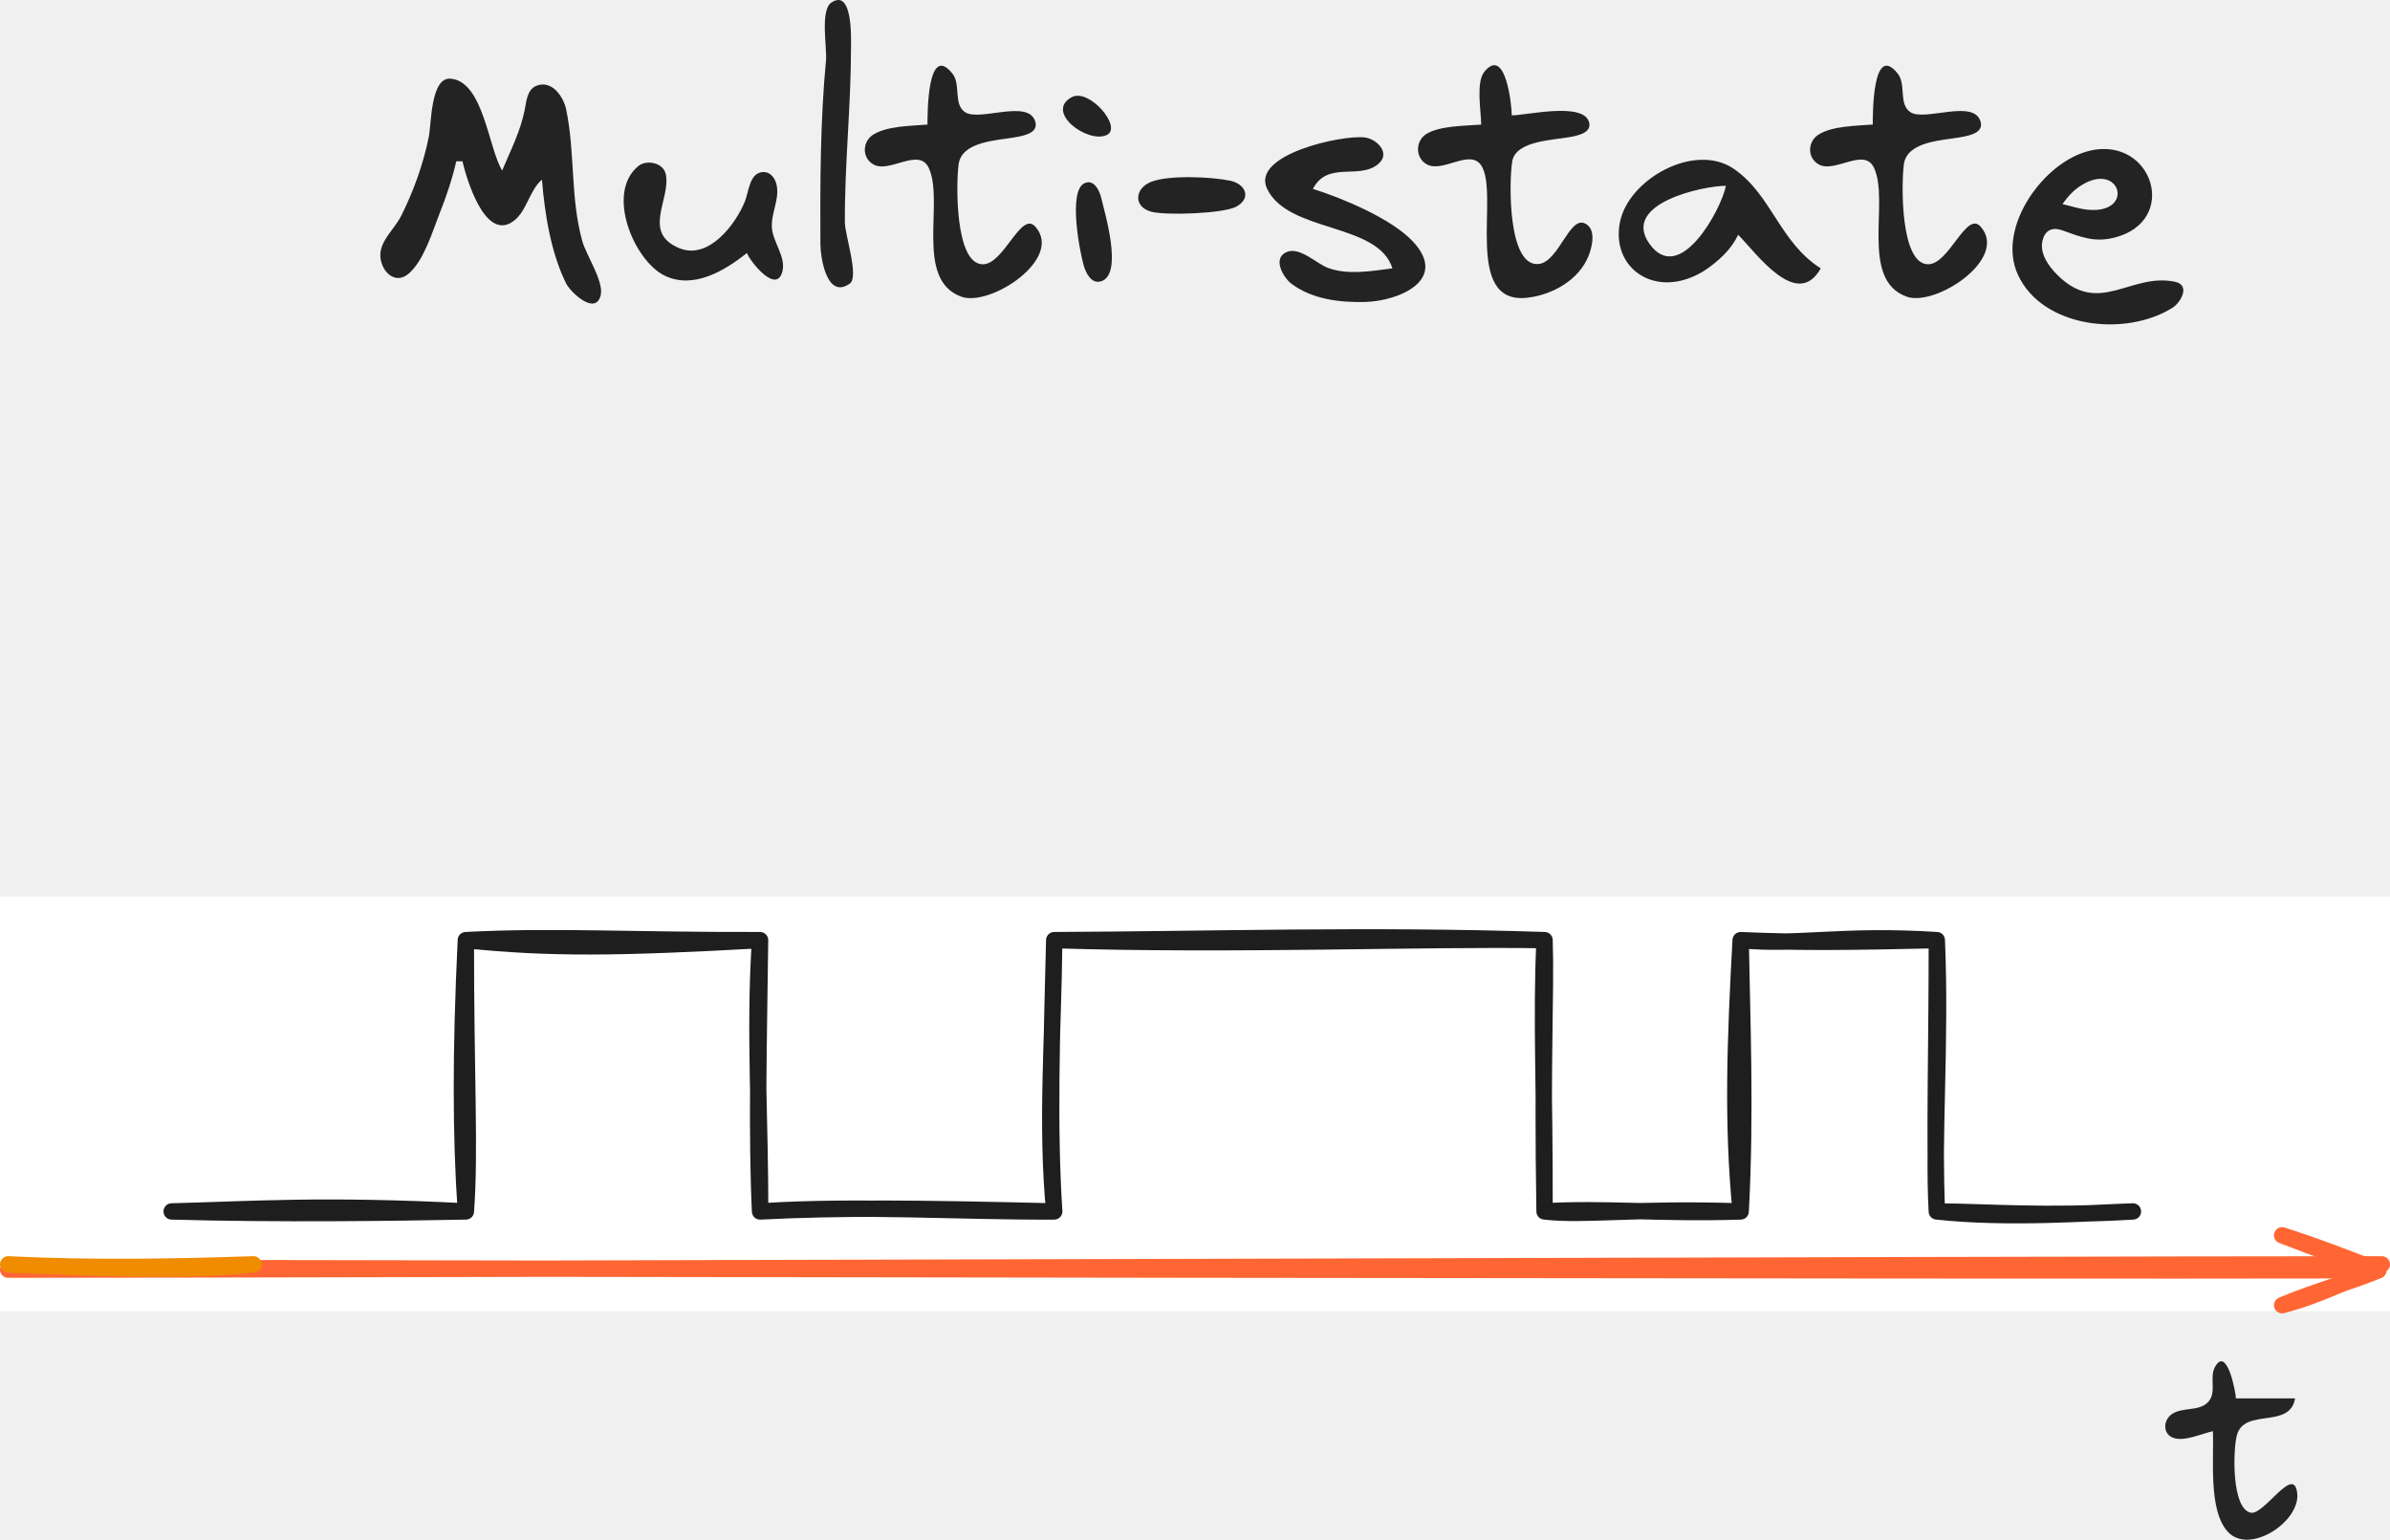
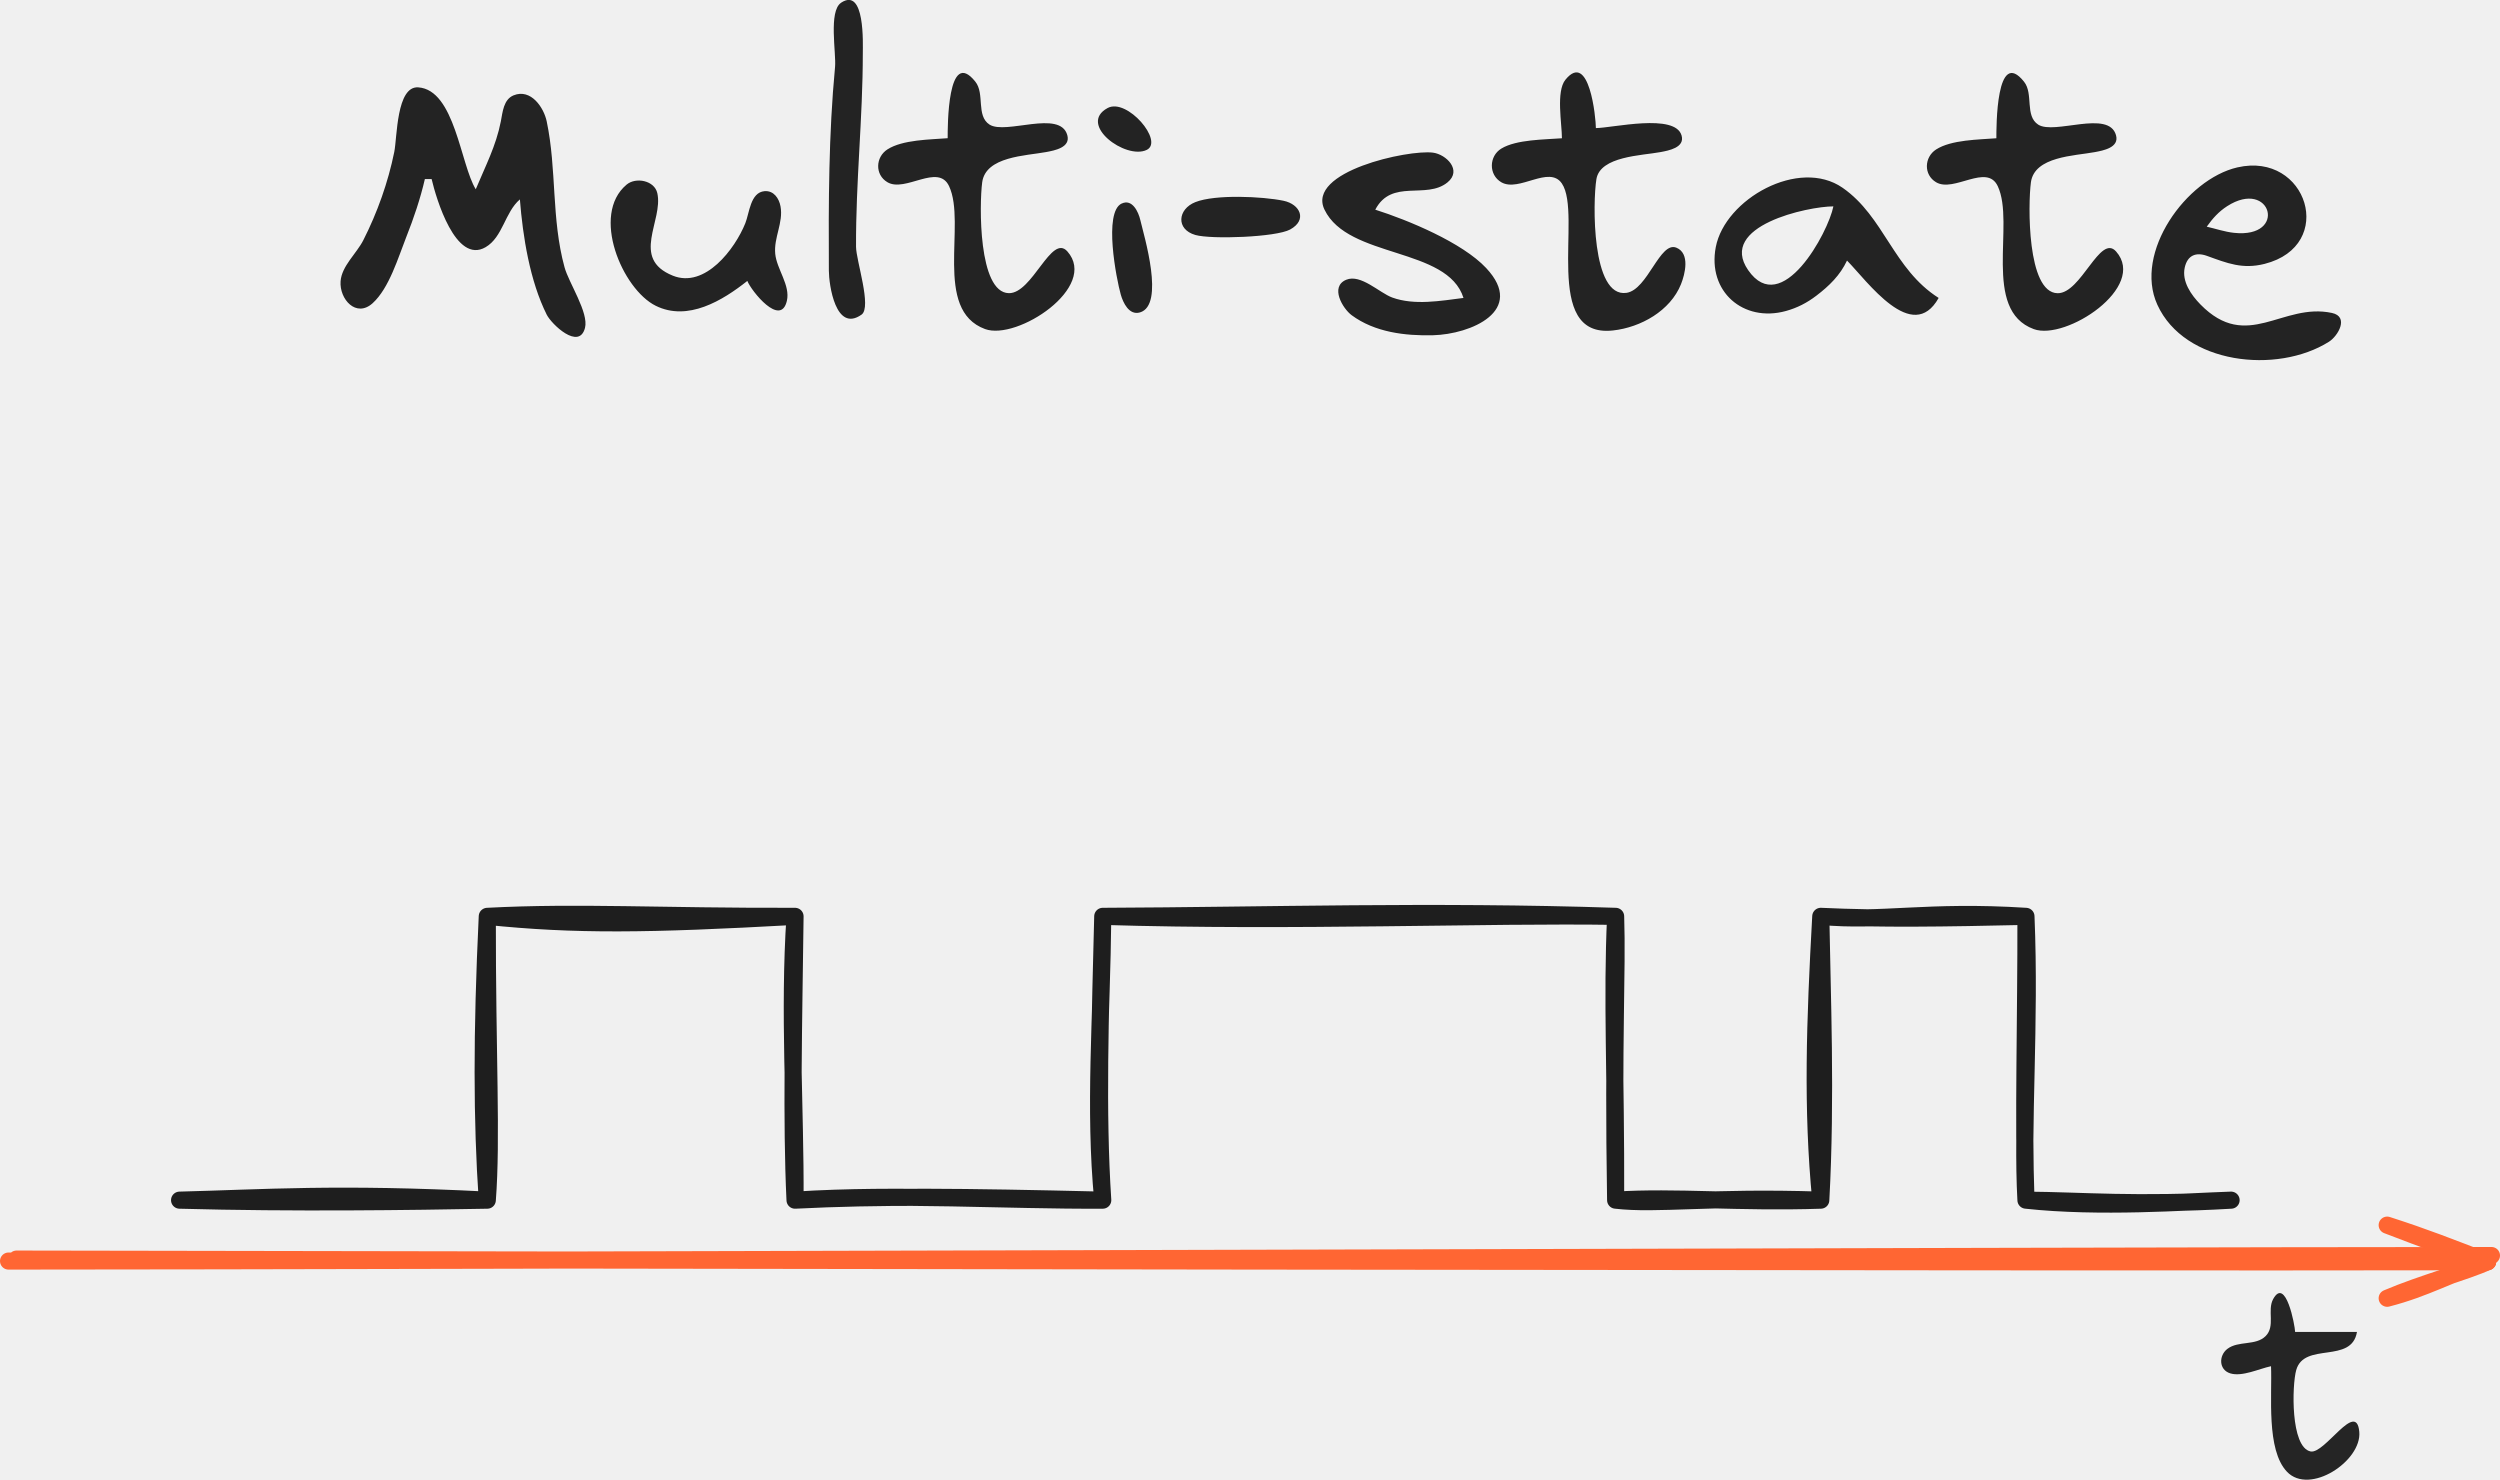
- <svg xmlns="http://www.w3.org/2000/svg" width="47.642mm" height="30.695mm" viewBox="0 0 47.642 30.695" version="1.1" id="svg1" xml:space="preserve">
+ <svg xmlns="http://www.w3.org/2000/svg" width="47.642mm" height="28.198mm" viewBox="0 0 47.642 28.198" version="1.1" id="svg1" xml:space="preserve">
  <defs id="defs1">
    <style class="style-fonts" id="style1">
      @font-face {
        font-family: "Virgil";
        src: url("https://excalidraw.com/Virgil.woff2");
      }
      @font-face {
        font-family: "Cascadia";
        src: url("https://excalidraw.com/Cascadia.woff2");
      }
      @font-face {
        font-family: "Assistant";
        src: url("https://excalidraw.com/Assistant-Regular.woff2");
      }
    </style>
    <style class="style-fonts" id="style1-3">
      @font-face {
        font-family: "Virgil";
        src: url("https://excalidraw.com/Virgil.woff2");
      }
      @font-face {
        font-family: "Cascadia";
        src: url("https://excalidraw.com/Cascadia.woff2");
      }
      @font-face {
        font-family: "Assistant";
        src: url("https://excalidraw.com/Assistant-Regular.woff2");
      }
    </style>
    <style class="style-fonts" id="style1-6">
      @font-face {
        font-family: "Virgil";
        src: url("https://excalidraw.com/Virgil.woff2");
      }
      @font-face {
        font-family: "Cascadia";
        src: url("https://excalidraw.com/Cascadia.woff2");
      }
      @font-face {
        font-family: "Assistant";
        src: url("https://excalidraw.com/Assistant-Regular.woff2");
      }
    </style>
    <style class="style-fonts" id="style1-9">
      @font-face {
        font-family: "Virgil";
        src: url("https://excalidraw.com/Virgil.woff2");
      }
      @font-face {
        font-family: "Cascadia";
        src: url("https://excalidraw.com/Cascadia.woff2");
      }
      @font-face {
        font-family: "Assistant";
        src: url("https://excalidraw.com/Assistant-Regular.woff2");
      }
    </style>
    <style class="style-fonts" id="style1-2">
      @font-face {
        font-family: "Virgil";
        src: url("https://excalidraw.com/Virgil.woff2");
      }
      @font-face {
        font-family: "Cascadia";
        src: url("https://excalidraw.com/Cascadia.woff2");
      }
      @font-face {
        font-family: "Assistant";
        src: url("https://excalidraw.com/Assistant-Regular.woff2");
      }
    </style>
    <style class="style-fonts" id="style1-26">
      @font-face {
        font-family: "Virgil";
        src: url("https://excalidraw.com/Virgil.woff2");
      }
      @font-face {
        font-family: "Cascadia";
        src: url("https://excalidraw.com/Cascadia.woff2");
      }
      @font-face {
        font-family: "Assistant";
        src: url("https://excalidraw.com/Assistant-Regular.woff2");
      }
    </style>
    <style class="style-fonts" id="style1-7">
      @font-face {
        font-family: "Virgil";
        src: url("https://excalidraw.com/Virgil.woff2");
      }
      @font-face {
        font-family: "Cascadia";
        src: url("https://excalidraw.com/Cascadia.woff2");
      }
      @font-face {
        font-family: "Assistant";
        src: url("https://excalidraw.com/Assistant-Regular.woff2");
      }
    </style>
    <style class="style-fonts" id="style1-90">
      @font-face {
        font-family: "Virgil";
        src: url("https://excalidraw.com/Virgil.woff2");
      }
      @font-face {
        font-family: "Cascadia";
        src: url("https://excalidraw.com/Cascadia.woff2");
      }
      @font-face {
        font-family: "Assistant";
        src: url("https://excalidraw.com/Assistant-Regular.woff2");
      }
    </style>
    <style class="style-fonts" id="style1-0">
      @font-face {
        font-family: "Virgil";
        src: url("https://excalidraw.com/Virgil.woff2");
      }
      @font-face {
        font-family: "Cascadia";
        src: url("https://excalidraw.com/Cascadia.woff2");
      }
      @font-face {
        font-family: "Assistant";
        src: url("https://excalidraw.com/Assistant-Regular.woff2");
      }
    </style>
    <style class="style-fonts" id="style1-1">
      @font-face {
        font-family: "Virgil";
        src: url("https://excalidraw.com/Virgil.woff2");
      }
      @font-face {
        font-family: "Cascadia";
        src: url("https://excalidraw.com/Cascadia.woff2");
      }
      @font-face {
        font-family: "Assistant";
        src: url("https://excalidraw.com/Assistant-Regular.woff2");
      }
    </style>
    <style class="style-fonts" id="style1-21">
      @font-face {
        font-family: "Virgil";
        src: url("https://excalidraw.com/Virgil.woff2");
      }
      @font-face {
        font-family: "Cascadia";
        src: url("https://excalidraw.com/Cascadia.woff2");
      }
      @font-face {
        font-family: "Assistant";
        src: url("https://excalidraw.com/Assistant-Regular.woff2");
      }
    </style>
    <style class="style-fonts" id="style1-13">
      @font-face {
        font-family: "Virgil";
        src: url("https://excalidraw.com/Virgil.woff2");
      }
      @font-face {
        font-family: "Cascadia";
        src: url("https://excalidraw.com/Cascadia.woff2");
      }
      @font-face {
        font-family: "Assistant";
        src: url("https://excalidraw.com/Assistant-Regular.woff2");
      }
    </style>
    <style class="style-fonts" id="style1-07">
      @font-face {
        font-family: "Virgil";
        src: url("https://excalidraw.com/Virgil.woff2");
      }
      @font-face {
        font-family: "Cascadia";
        src: url("https://excalidraw.com/Cascadia.woff2");
      }
      @font-face {
        font-family: "Assistant";
        src: url("https://excalidraw.com/Assistant-Regular.woff2");
      }
    </style>
    <style class="style-fonts" id="style1-8">
      @font-face {
        font-family: "Virgil";
        src: url("https://excalidraw.com/Virgil.woff2");
      }
      @font-face {
        font-family: "Cascadia";
        src: url("https://excalidraw.com/Cascadia.woff2");
      }
      @font-face {
        font-family: "Assistant";
        src: url("https://excalidraw.com/Assistant-Regular.woff2");
      }
    </style>
    <style class="style-fonts" id="style1-37">
      @font-face {
        font-family: "Virgil";
        src: url("https://excalidraw.com/Virgil.woff2");
      }
      @font-face {
        font-family: "Cascadia";
        src: url("https://excalidraw.com/Cascadia.woff2");
      }
      @font-face {
        font-family: "Assistant";
        src: url("https://excalidraw.com/Assistant-Regular.woff2");
      }
    </style>
    <style class="style-fonts" id="style1-05">
      @font-face {
        font-family: "Virgil";
        src: url("https://excalidraw.com/Virgil.woff2");
      }
      @font-face {
        font-family: "Cascadia";
        src: url("https://excalidraw.com/Cascadia.woff2");
      }
      @font-face {
        font-family: "Assistant";
        src: url("https://excalidraw.com/Assistant-Regular.woff2");
      }
    </style>
+     <style class="style-fonts" id="style1-67">
+       @font-face {
+         font-family: "Virgil";
+         src: url("https://excalidraw.com/Virgil.woff2");
+       }
+       @font-face {
+         font-family: "Cascadia";
+         src: url("https://excalidraw.com/Cascadia.woff2");
+       }
+       @font-face {
+         font-family: "Assistant";
+         src: url("https://excalidraw.com/Assistant-Regular.woff2");
+       }
+     </style>
+     <style class="style-fonts" id="style1-93">
+       @font-face {
+         font-family: "Virgil";
+         src: url("https://excalidraw.com/Virgil.woff2");
+       }
+       @font-face {
+         font-family: "Cascadia";
+         src: url("https://excalidraw.com/Cascadia.woff2");
+       }
+       @font-face {
+         font-family: "Assistant";
+         src: url("https://excalidraw.com/Assistant-Regular.woff2");
+       }
+     </style>
+     <style class="style-fonts" id="style1-675">
+       @font-face {
+         font-family: "Virgil";
+         src: url("https://excalidraw.com/Virgil.woff2");
+       }
+       @font-face {
+         font-family: "Cascadia";
+         src: url("https://excalidraw.com/Cascadia.woff2");
+       }
+       @font-face {
+         font-family: "Assistant";
+         src: url("https://excalidraw.com/Assistant-Regular.woff2");
+       }
+     </style>
+     <style class="style-fonts" id="style1-06">
+       @font-face {
+         font-family: "Virgil";
+         src: url("https://excalidraw.com/Virgil.woff2");
+       }
+       @font-face {
+         font-family: "Cascadia";
+         src: url("https://excalidraw.com/Cascadia.woff2");
+       }
+       @font-face {
+         font-family: "Assistant";
+         src: url("https://excalidraw.com/Assistant-Regular.woff2");
+       }
+     </style>
+     <style class="style-fonts" id="style1-15">
+       @font-face {
+         font-family: "Virgil";
+         src: url("https://excalidraw.com/Virgil.woff2");
+       }
+       @font-face {
+         font-family: "Cascadia";
+         src: url("https://excalidraw.com/Cascadia.woff2");
+       }
+       @font-face {
+         font-family: "Assistant";
+         src: url("https://excalidraw.com/Assistant-Regular.woff2");
+       }
+     </style>
+     <style class="style-fonts" id="style1-33">
+       @font-face {
+         font-family: "Virgil";
+         src: url("https://excalidraw.com/Virgil.woff2");
+       }
+       @font-face {
+         font-family: "Cascadia";
+         src: url("https://excalidraw.com/Cascadia.woff2");
+       }
+       @font-face {
+         font-family: "Assistant";
+         src: url("https://excalidraw.com/Assistant-Regular.woff2");
+       }
+     </style>
  </defs>
-   <g id="layer1" transform="translate(-307.0355,-194.9)">
-     <path style="fill:#232323;stroke:none;stroke-width:0.23" d="m 323.609,194.95 c -0.229,0.152 -0.085,0.908 -0.108,1.153 -0.115,1.205 -0.117,2.447 -0.112,3.659 10e-4,0.254 0.122,1.121 0.587,0.791 0.188,-0.133 -0.098,-0.973 -0.099,-1.218 -0.006,-1.162 0.122,-2.314 0.122,-3.476 0,-0.166 0.044,-1.196 -0.39,-0.909 m 1.915,2.434 c -0.318,0.025 -0.81,0.026 -1.084,0.202 -0.213,0.137 -0.227,0.453 0,0.589 0.322,0.192 0.912,-0.347 1.109,0.072 0.315,0.674 -0.291,2.223 0.647,2.567 0.575,0.211 2.045,-0.755 1.478,-1.395 -0.287,-0.325 -0.627,0.758 -1.051,0.75 -0.551,-0.01 -0.531,-1.6 -0.479,-1.992 0.062,-0.467 0.785,-0.476 1.149,-0.544 0.151,-0.029 0.443,-0.081 0.381,-0.304 -0.129,-0.465 -1.108,-0.002 -1.398,-0.191 -0.244,-0.159 -0.081,-0.555 -0.255,-0.771 -0.503,-0.628 -0.497,0.822 -0.497,1.017 m 11.038,0 c -0.311,0.025 -0.818,0.02 -1.089,0.184 -0.224,0.136 -0.232,0.472 0,0.606 0.317,0.183 0.86,-0.313 1.087,0.021 0.375,0.553 -0.372,2.782 0.916,2.641 0.502,-0.055 1.033,-0.354 1.224,-0.831 0.073,-0.182 0.166,-0.552 -0.081,-0.655 -0.299,-0.126 -0.515,0.755 -0.899,0.811 -0.63,0.091 -0.607,-1.633 -0.54,-2.043 0.068,-0.413 0.819,-0.424 1.15,-0.486 0.146,-0.028 0.444,-0.08 0.381,-0.299 -0.116,-0.404 -1.24,-0.135 -1.54,-0.133 -1.2e-4,-0.186 -0.119,-1.394 -0.547,-0.869 -0.172,0.211 -0.063,0.791 -0.063,1.052 m 7.806,0 c -0.318,0.025 -0.81,0.026 -1.084,0.202 -0.213,0.137 -0.227,0.453 0,0.589 0.322,0.192 0.913,-0.347 1.109,0.072 0.315,0.674 -0.291,2.223 0.647,2.567 0.575,0.211 2.045,-0.755 1.478,-1.395 -0.287,-0.325 -0.627,0.758 -1.051,0.75 -0.551,-0.01 -0.531,-1.6 -0.479,-1.992 0.062,-0.467 0.785,-0.476 1.149,-0.544 0.151,-0.029 0.443,-0.081 0.381,-0.304 -0.129,-0.465 -1.108,-0.002 -1.398,-0.191 -0.244,-0.159 -0.081,-0.555 -0.255,-0.771 -0.503,-0.628 -0.497,0.822 -0.497,1.017 m -28.235,0.732 h 0.122 c 0.08,0.345 0.431,1.537 0.969,1.225 0.31,-0.18 0.346,-0.627 0.616,-0.859 0.053,0.671 0.179,1.465 0.483,2.072 0.085,0.171 0.582,0.646 0.687,0.236 0.07,-0.273 -0.291,-0.808 -0.368,-1.088 -0.24,-0.876 -0.138,-1.752 -0.32,-2.622 -0.053,-0.251 -0.285,-0.594 -0.595,-0.468 -0.181,0.074 -0.197,0.302 -0.229,0.468 -0.087,0.444 -0.279,0.807 -0.451,1.22 -0.275,-0.442 -0.374,-1.786 -1.033,-1.831 -0.393,-0.027 -0.378,0.902 -0.43,1.16 -0.11,0.544 -0.305,1.09 -0.556,1.586 -0.12,0.236 -0.389,0.464 -0.409,0.737 -0.023,0.319 0.278,0.663 0.575,0.395 0.299,-0.27 0.461,-0.826 0.606,-1.193 0.133,-0.334 0.251,-0.686 0.332,-1.037 m 12.267,-1.278 c -0.543,0.295 0.325,0.935 0.702,0.752 0.316,-0.153 -0.354,-0.941 -0.702,-0.752 m 6.394,3.412 c -0.409,0.052 -0.881,0.138 -1.281,-0.008 -0.23,-0.084 -0.566,-0.429 -0.827,-0.318 -0.296,0.125 -0.062,0.517 0.099,0.636 0.416,0.308 0.96,0.372 1.46,0.36 0.677,-0.017 1.676,-0.438 0.956,-1.207 -0.428,-0.457 -1.401,-0.861 -1.992,-1.048 0.294,-0.563 0.914,-0.179 1.296,-0.49 0.269,-0.218 -0.022,-0.505 -0.26,-0.535 -0.445,-0.057 -2.278,0.339 -1.949,1.024 0.425,0.884 2.21,0.667 2.498,1.586 m 13.904,-2.346 c -0.917,0.211 -1.867,1.529 -1.438,2.468 0.488,1.071 2.149,1.251 3.081,0.665 0.168,-0.105 0.366,-0.452 0.056,-0.519 -0.893,-0.191 -1.521,0.705 -2.363,-0.152 -0.166,-0.169 -0.339,-0.413 -0.282,-0.665 0.049,-0.218 0.201,-0.279 0.398,-0.208 0.368,0.133 0.64,0.244 1.036,0.144 1.301,-0.329 0.766,-2.022 -0.488,-1.734 m -26.772,2.041 c 0.07,0.177 0.598,0.839 0.71,0.357 0.065,-0.279 -0.183,-0.568 -0.21,-0.845 -0.028,-0.292 0.148,-0.559 0.096,-0.851 -0.026,-0.144 -0.121,-0.288 -0.287,-0.274 -0.257,0.021 -0.273,0.394 -0.346,0.577 -0.184,0.461 -0.723,1.176 -1.304,0.942 -0.765,-0.309 -0.166,-0.985 -0.277,-1.482 -0.051,-0.227 -0.385,-0.293 -0.551,-0.154 -0.649,0.542 -0.077,1.88 0.522,2.177 0.577,0.286 1.201,-0.093 1.647,-0.446 m 19.759,-0.366 c 0.363,0.366 1.173,1.516 1.647,0.671 -0.817,-0.519 -0.978,-1.46 -1.725,-1.979 -0.785,-0.546 -2.113,0.202 -2.279,1.064 -0.154,0.799 0.495,1.359 1.26,1.149 0.204,-0.056 0.38,-0.148 0.549,-0.276 0.23,-0.175 0.427,-0.368 0.549,-0.629 m 6.464,-0.61 c 0.106,-0.147 0.211,-0.268 0.366,-0.368 0.794,-0.51 1.097,0.583 0.122,0.478 -0.165,-0.018 -0.326,-0.074 -0.488,-0.11 m -19.496,-0.416 c -0.328,0.158 -0.094,1.356 -0.015,1.636 0.041,0.146 0.149,0.377 0.344,0.32 0.453,-0.132 0.073,-1.375 0.007,-1.661 -0.033,-0.143 -0.144,-0.387 -0.336,-0.294 m 1.324,-0.026 c -0.319,0.128 -0.352,0.489 0,0.59 0.287,0.083 1.45,0.04 1.703,-0.098 0.314,-0.172 0.181,-0.454 -0.119,-0.517 -0.376,-0.079 -1.227,-0.118 -1.584,0.024 m 11.464,0.077 c -0.09,0.465 -0.928,2.021 -1.532,1.145 -0.549,-0.795 1.078,-1.145 1.532,-1.145 z" id="path20" />
+   <g id="layer1" transform="translate(-302.1006,-263.3582)">
+     <path style="fill:#232323;stroke:none;stroke-width:0.244" d="m 318.129,263.411 c -0.243,0.161 -0.09,0.963 -0.115,1.223 -0.122,1.279 -0.125,2.595 -0.118,3.881 10e-4,0.27 0.129,1.189 0.623,0.839 0.199,-0.142 -0.104,-1.032 -0.105,-1.292 -0.006,-1.233 0.129,-2.454 0.129,-3.687 0,-0.176 0.046,-1.269 -0.414,-0.965 m 2.031,2.582 c -0.338,0.027 -0.859,0.027 -1.149,0.214 -0.226,0.146 -0.241,0.481 0,0.624 0.341,0.204 0.968,-0.368 1.176,0.076 0.335,0.714 -0.309,2.358 0.686,2.723 0.61,0.224 2.169,-0.8 1.568,-1.48 -0.305,-0.345 -0.665,0.804 -1.115,0.796 -0.585,-0.011 -0.563,-1.697 -0.508,-2.112 0.066,-0.495 0.832,-0.505 1.218,-0.577 0.16,-0.03 0.47,-0.086 0.404,-0.322 -0.137,-0.493 -1.175,-0.002 -1.483,-0.202 -0.259,-0.169 -0.086,-0.589 -0.27,-0.818 -0.533,-0.666 -0.527,0.872 -0.527,1.079 m 11.707,0 c -0.33,0.026 -0.868,0.022 -1.155,0.196 -0.238,0.144 -0.246,0.501 0,0.643 0.336,0.194 0.912,-0.332 1.153,0.023 0.398,0.586 -0.395,2.951 0.972,2.801 0.533,-0.058 1.095,-0.376 1.298,-0.882 0.077,-0.193 0.176,-0.585 -0.086,-0.695 -0.317,-0.133 -0.547,0.801 -0.953,0.86 -0.668,0.097 -0.644,-1.732 -0.573,-2.167 0.072,-0.438 0.869,-0.449 1.219,-0.515 0.155,-0.029 0.471,-0.085 0.404,-0.317 -0.123,-0.429 -1.315,-0.143 -1.633,-0.141 -1.2e-4,-0.197 -0.126,-1.479 -0.58,-0.922 -0.183,0.224 -0.067,0.839 -0.067,1.116 m 8.279,0 c -0.338,0.027 -0.859,0.027 -1.149,0.214 -0.226,0.146 -0.241,0.481 0,0.624 0.341,0.204 0.968,-0.368 1.176,0.076 0.335,0.714 -0.309,2.358 0.686,2.723 0.61,0.224 2.169,-0.8 1.568,-1.48 -0.305,-0.345 -0.665,0.804 -1.115,0.796 -0.585,-0.011 -0.563,-1.697 -0.508,-2.112 0.066,-0.496 0.832,-0.505 1.218,-0.577 0.16,-0.03 0.47,-0.086 0.404,-0.322 -0.137,-0.493 -1.175,-0.002 -1.483,-0.202 -0.259,-0.169 -0.086,-0.589 -0.27,-0.818 -0.533,-0.666 -0.527,0.872 -0.527,1.079 m -29.948,0.776 h 0.129 c 0.085,0.365 0.457,1.631 1.028,1.299 0.329,-0.191 0.367,-0.665 0.654,-0.911 0.056,0.711 0.19,1.554 0.512,2.198 0.091,0.181 0.617,0.685 0.729,0.25 0.074,-0.29 -0.309,-0.857 -0.39,-1.154 -0.254,-0.929 -0.146,-1.858 -0.34,-2.781 -0.056,-0.266 -0.302,-0.63 -0.631,-0.496 -0.192,0.078 -0.209,0.321 -0.243,0.496 -0.092,0.471 -0.296,0.856 -0.478,1.294 -0.291,-0.469 -0.397,-1.895 -1.096,-1.942 -0.417,-0.029 -0.401,0.957 -0.457,1.231 -0.117,0.577 -0.323,1.157 -0.59,1.682 -0.127,0.251 -0.412,0.492 -0.433,0.782 -0.025,0.339 0.295,0.703 0.61,0.419 0.317,-0.287 0.489,-0.876 0.643,-1.265 0.141,-0.355 0.267,-0.728 0.353,-1.1 m 13.011,-1.355 c -0.576,0.312 0.345,0.991 0.745,0.798 0.335,-0.162 -0.376,-0.998 -0.745,-0.798 m 6.782,3.619 c -0.434,0.055 -0.934,0.146 -1.358,-0.008 -0.244,-0.089 -0.6,-0.455 -0.878,-0.338 -0.314,0.133 -0.066,0.548 0.105,0.675 0.441,0.326 1.018,0.395 1.549,0.382 0.718,-0.018 1.778,-0.465 1.014,-1.281 -0.454,-0.485 -1.486,-0.913 -2.113,-1.112 0.312,-0.597 0.969,-0.19 1.375,-0.519 0.286,-0.232 -0.023,-0.535 -0.276,-0.568 -0.472,-0.061 -2.416,0.36 -2.067,1.086 0.451,0.937 2.344,0.708 2.649,1.683 m 14.748,-2.488 c -0.972,0.224 -1.98,1.621 -1.525,2.618 0.518,1.136 2.279,1.327 3.268,0.706 0.178,-0.112 0.389,-0.479 0.059,-0.55 -0.947,-0.203 -1.614,0.748 -2.506,-0.162 -0.176,-0.18 -0.359,-0.438 -0.299,-0.705 0.052,-0.231 0.213,-0.296 0.422,-0.221 0.39,0.141 0.678,0.259 1.099,0.153 1.38,-0.349 0.812,-2.145 -0.517,-1.839 m -28.396,2.165 c 0.074,0.188 0.634,0.89 0.753,0.378 0.069,-0.296 -0.194,-0.603 -0.222,-0.896 -0.03,-0.309 0.157,-0.593 0.101,-0.903 -0.028,-0.153 -0.129,-0.305 -0.304,-0.291 -0.272,0.023 -0.289,0.418 -0.367,0.611 -0.196,0.489 -0.767,1.248 -1.383,0.999 -0.811,-0.328 -0.176,-1.045 -0.294,-1.572 -0.054,-0.241 -0.408,-0.311 -0.585,-0.163 -0.688,0.574 -0.081,1.994 0.554,2.309 0.612,0.304 1.274,-0.099 1.746,-0.473 m 20.957,-0.388 c 0.385,0.389 1.244,1.608 1.746,0.712 -0.867,-0.551 -1.037,-1.548 -1.83,-2.099 -0.833,-0.579 -2.241,0.215 -2.417,1.129 -0.163,0.847 0.525,1.442 1.336,1.219 0.217,-0.06 0.403,-0.156 0.582,-0.293 0.244,-0.186 0.453,-0.39 0.582,-0.667 m 6.856,-0.647 c 0.112,-0.156 0.224,-0.284 0.388,-0.39 0.842,-0.541 1.163,0.619 0.129,0.507 -0.175,-0.019 -0.346,-0.078 -0.517,-0.117 m -20.679,-0.441 c -0.348,0.167 -0.1,1.438 -0.016,1.735 0.044,0.155 0.158,0.4 0.365,0.34 0.481,-0.14 0.078,-1.458 0.007,-1.762 -0.035,-0.152 -0.153,-0.41 -0.356,-0.312 m 1.405,-0.028 c -0.339,0.135 -0.373,0.519 0,0.626 0.304,0.087 1.538,0.043 1.806,-0.104 0.333,-0.182 0.192,-0.482 -0.126,-0.548 -0.399,-0.083 -1.302,-0.125 -1.68,0.026 m 12.159,0.081 c -0.096,0.493 -0.984,2.143 -1.625,1.214 -0.582,-0.844 1.143,-1.214 1.625,-1.214 z" id="path20" />
    <mask id="mask4" />
    <mask id="mask6" />
    <mask id="mask8" />
    <mask id="mask10" />
    <mask id="mask12" />
    <mask id="mask14" />
    <mask id="mask17" />
    <mask id="mask4-9" />
    <mask id="mask6-8" />
    <mask id="mask8-7" />
    <mask id="mask10-2" />
    <mask id="mask12-8" />
    <mask id="mask16" />
    <mask id="mask4-2" />
    <mask id="mask8-9" />
    <mask id="mask10-5" />
    <mask id="mask12-4" />
    <mask id="mask14-2" />
    <mask id="mask16-0" />
    <mask id="mask18" />
    <mask id="mask20" />
    <mask id="mask22" />
    <mask id="mask24" />
    <mask id="mask2" />
    <mask id="mask4-1" />
    <mask id="mask6-4" />
    <mask id="mask10-50" />
    <mask id="mask14-7" />
    <mask id="mask2-8" />
    <mask id="mask6-83" />
    <mask id="mask8-4" />
    <mask id="mask10-0" />
    <mask id="mask14-3" />
    <mask id="mask2-0" />
    <mask id="mask6-9" />
    <mask id="mask8-3" />
    <mask id="mask10-9" />
    <mask id="mask12-2" />
    <mask id="mask14-9" />
    <mask id="mask16-3" />
    <mask id="mask18-8" />
    <mask id="mask20-7" />
    <mask id="mask22-3" />
    <mask id="mask24-2" />
    <mask id="mask26" />
    <mask id="mask28" />
    <mask id="mask32" />
    <mask id="mask4-8" />
    <mask id="mask6-0" />
    <mask id="mask8-2" />
    <mask id="mask10-07" />
    <mask id="mask12-3" />
    <mask id="mask14-4" />
    <mask id="mask16-2" />
    <mask id="mask18-9" />
    <mask id="mask20-0" />
    <mask id="mask22-8" />
    <mask id="mask24-6" />
    <mask id="mask26-7" />
    <mask id="mask30" />
    <mask id="mask32-9" />
    <mask id="mask34" />
    <mask id="mask36" />
    <mask id="mask38" />
    <mask id="mask40" />
    <mask id="mask42" />
    <mask id="mask44" />
    <mask id="mask46" />
    <mask id="mask48" />
    <mask id="mask50" />
    <mask id="mask52" />
    <mask id="mask54" />
    <mask id="mask56" />
    <mask id="mask58" />
    <mask id="mask60" />
    <mask id="mask62" />
    <mask id="mask64" />
    <mask id="mask4-7" />
    <mask id="mask6-43" />
-     <rect x="306.384" y="212.773" width="48.946" height="8.269" fill="#ffffff" id="rect1-2" style="stroke-width:0.081" />
-     <g stroke-linecap="round" id="g4-2" transform="matrix(0.08147732,0,0,0.08147732,306.3839,212.7727)">
+     <g stroke-linecap="round" id="g4-2" transform="matrix(0.08147732,0,0,0.08147732,301.4489,279.9517)">
      <g transform="translate(10.62788,90.19157)" id="g1-02">
        <path d="m -0.63,1.1 c 96.66,-0.01 484,-1.28 580.73,-1.29 M 1.24,0.64 c 96.5,0.18 481.69,0.84 577.96,0.61" stroke="#ff6633" stroke-width="4" fill="none" id="path1-17" />
      </g>
      <g transform="translate(10.62788,90.19157)" id="g2-5">
        <path d="M 555.71,9.8 C 564.87,7.43 570.02,4.19 579.2,1.25 M 555.71,9.8 c 8.18,-3.49 18.64,-6.28 23.49,-8.55" stroke="#ff6633" stroke-width="4" fill="none" id="path2-1" />
      </g>
      <g transform="translate(10.62788,90.19157)" id="g3-74">
        <path d="m 555.71,-7.3 c 9.15,2.95 14.3,5.03 23.49,8.55 M 555.71,-7.3 c 8.09,3.13 18.55,6.96 23.49,8.55" stroke="#ff6633" stroke-width="4" fill="none" id="path3-1" />
      </g>
    </g>
    <mask id="mask4-71" />
-     <g stroke-linecap="round" id="g6-1" transform="matrix(0.08147732,0,0,0.08147732,306.3839,212.7727)">
-       <g transform="translate(10,90)" id="g5-1">
-         <path d="M 0,0 C 21.25,0.91 44.24,1.83 60,0 M 0,0 c 21.23,1.06 42.45,0.58 60,0" stroke="#f08c00" stroke-width="4" fill="none" id="path4-70" />
-       </g>
-     </g>
    <mask id="mask6-40" />
-     <g stroke-linecap="round" id="g8-8" transform="matrix(0.08147732,0,0,0.08147732,306.3839,212.7727)">
+     <g stroke-linecap="round" id="g8-8" transform="matrix(0.08147732,0,0,0.08147732,301.4489,279.9517)">
      <g transform="translate(50,77.04817)" id="g7-5">
        <path d="M 0,0 C 19.43,-0.48 36.88,-1.82 71.97,0 M 0,0 c 26.49,0.73 54.52,0.33 71.97,0 m 0,0 c 1.11,-14.47 -0.03,-33.49 0,-66.38 m 0,66.38 c -1.27,-18.62 -1.31,-38.93 0,-66.38 m 0,0 c 20.55,2.11 37.12,1.94 71.98,0 m -71.98,0 c 21.44,-1.12 40.34,0.09 71.98,0 m 0,0 c -0.31,25 -0.88,47.84 0,66.38 m 0,-66.38 c -1.5,22.54 0.13,44.9 0,66.38 m 0,0 c 24.64,-1.57 49.16,0.13 71.97,0 m -71.97,0 c 19.66,-0.99 38.59,-0.8 71.97,0 m 0,0 c -2.07,-21.59 -0.22,-42.58 0,-66.38 m 0,66.38 c -1.36,-20.73 -0.55,-43.73 0,-66.38 m 0,0 c 44.6,1.37 89.86,-0.49 119.96,0 m -119.96,0 c 39.02,-0.16 76.7,-1.42 119.96,0 m 0,0 c -0.9,19.64 0.08,35.9 0,66.38 m 0,-66.38 c 0.43,13.26 -0.62,27.97 0,66.38 m 0,0 c 9.73,1.13 21.92,-0.86 47.98,0 m -47.98,0 c 14.05,-0.9 28.69,0.64 47.98,0 m 0,0 c -2.09,-21.5 -1.36,-41.68 0,-66.38 m 0,66.38 c 1.32,-24.03 0.28,-48.71 0,-66.38 m 0,0 c 14.19,1.35 24.76,-1.48 47.99,0 m -47.99,0 c 14.19,0.66 28.52,0.44 47.99,0 m 0,0 c 1.05,25.18 -0.97,48.95 0,66.38 m 0,-66.38 c 0.05,23.23 -0.66,48.3 0,66.38 m 0,0 c 17.28,1.88 37.17,0.36 47.98,0 m -47.98,0 c 13.14,0.1 26.04,1.29 47.98,0" stroke="#1e1e1e" stroke-width="4" fill="none" id="path6-1" />
      </g>
    </g>
    <mask id="mask8-6" />
    <mask id="mask4-6" />
    <mask id="mask6-49" />
    <mask id="mask8-0" />
    <mask id="mask10-1" />
    <mask id="mask12-5" />
    <mask id="mask14-38" />
    <mask id="mask16-03" />
    <mask id="mask4-0" />
    <mask id="mask6-1" />
    <mask id="mask8-41" />
    <mask id="mask12-9" />
    <mask id="mask4-91" />
    <mask id="mask6-03" />
    <mask id="mask10-7" />
    <mask id="mask6-5" />
    <mask id="mask10-93" />
    <mask id="mask14-1" />
    <mask id="mask18-0" />
    <mask id="mask10-3" />
    <mask id="mask14-21" />
    <mask id="mask18-89" />
    <mask id="mask22-82" />
    <mask id="mask8-03" />
    <mask id="mask12-7" />
    <mask id="mask16-8" />
-     <path style="fill:#252525;stroke:none;stroke-width:0.248" d="m 351.147,223.433 c 0.024,0.547 -0.096,1.59 0.304,2.01 0.432,0.454 1.428,-0.205 1.378,-0.761 -0.055,-0.615 -0.658,0.431 -0.929,0.374 -0.384,-0.081 -0.354,-1.263 -0.273,-1.55 0.153,-0.544 1.056,-0.112 1.158,-0.728 h -1.179 c -0.003,-0.127 -0.18,-1.062 -0.419,-0.624 -0.117,0.215 0.049,0.516 -0.145,0.706 -0.189,0.185 -0.517,0.082 -0.726,0.241 -0.167,0.127 -0.166,0.399 0.054,0.467 0.225,0.07 0.553,-0.089 0.776,-0.136 z" id="path31-6-9" />
+     <path style="fill:#252525;stroke:none;stroke-width:0.248" d="m 345.379,289.395 c 0.024,0.547 -0.096,1.59 0.304,2.01 0.432,0.454 1.428,-0.205 1.378,-0.761 -0.055,-0.615 -0.658,0.431 -0.929,0.374 -0.384,-0.081 -0.354,-1.263 -0.273,-1.55 0.153,-0.544 1.056,-0.112 1.158,-0.728 h -1.179 c -0.003,-0.127 -0.18,-1.062 -0.419,-0.624 -0.117,0.215 0.049,0.516 -0.145,0.706 -0.189,0.185 -0.517,0.082 -0.726,0.241 -0.167,0.127 -0.166,0.399 0.054,0.467 0.225,0.07 0.553,-0.089 0.776,-0.136 z" id="path31-6-9" />
+     <mask id="mask4-3" />
+     <mask id="mask8-75" />
+     <mask id="mask10-8" />
+     <mask id="mask12-1" />
+     <mask id="mask2-03" />
+     <mask id="mask6-6" />
+     <mask id="mask10-74" />
+     <mask id="mask12-6" />
+     <mask id="mask-usAb6USveUPUEAwlPIBJt">
+       <rect x="0" y="0" fill="#ffffff" width="1711.95" height="621.245" id="rect17" />
+       <rect x="1330.144" y="472.488" fill="#000000" width="147.137" height="96.6" opacity="1" id="rect18" />
+     </mask>
+     <mask id="mask-48NT3KkRuZYvAlyzlmfn9">
+       <rect x="0" y="0" fill="#ffffff" width="2683.646" height="333.903" id="rect24" />
+       <rect x="2136.543" y="200.013" fill="#000000" width="107.365" height="64.4" opacity="1" id="rect25" />
+     </mask>
+     <mask id="mask-RAsrBMn-Ux8upF21-Sgrx">
+       <rect x="0" y="0" fill="#ffffff" width="1019.938" height="838.517" id="rect30" />
+       <rect x="792.758" y="633.471" fill="#000000" width="252.957" height="32.2" opacity="1" id="rect31" />
+     </mask>
+     <mask id="mask-ra-xoXCpKcxtOTRvVpZKf">
+       <rect x="0" y="0" fill="#ffffff" width="1854.055" height="832.28" id="rect37" />
+       <rect x="1618.138" y="331.607" fill="#000000" width="270.744" height="96.6" opacity="1" id="rect38" />
+     </mask>
+     <mask id="mask-aYc6c7S_giOqhHZvKzBND">
+       <rect x="0" y="0" fill="#ffffff" width="1862.114" height="845.591" id="rect44" />
+       <rect x="1632.456" y="637.774" fill="#000000" width="252.957" height="32.2" opacity="1" id="rect45" />
+     </mask>
+     <mask id="mask-RLh_7sqDvKkhdQIvWQiRM">
+       <rect x="0" y="0" fill="#ffffff" width="1705.357" height="895.795" id="rect49" />
+       <rect x="1326.219" y="747.215" fill="#000000" width="147.137" height="96.6" opacity="1" id="rect50" />
+     </mask>
+     <mask id="mask-aQYzC_jEexyN_K8Esby0q">
+       <rect x="0" y="0" fill="#ffffff" width="1713.228" height="1040.204" id="rect63" />
+       <rect x="1330.897" y="887.215" fill="#000000" width="147.137" height="96.6" opacity="1" id="rect64" />
+     </mask>
+     <mask id="mask72" />
+     <mask id="mask74" />
+     <mask id="mask76" />
+     <mask id="mask84" />
+     <mask id="mask-Opjn_nAqVx-0vYVokcgFM">
+       <rect x="0" y="0" fill="#ffffff" width="1711.445" height="1179.001" id="rect88" />
+       <rect x="1334.849" y="1029.116" fill="#000000" width="147.137" height="96.6" opacity="1" id="rect89" />
+     </mask>
+     <mask id="mask-0LcETKpT9Yob1w4B1-8jD">
+       <rect x="0" y="0" fill="#ffffff" width="1709.302" height="1354.936" id="rect95" />
+       <rect x="1327.811" y="1198.292" fill="#000000" width="154.916" height="96.6" opacity="1" id="rect96" />
+     </mask>
+     <mask id="mask101" />
+     <mask id="mask103" />
+     <mask id="mask2-1" />
+     <mask id="mask4-03" />
+     <mask id="mask6-3" />
+     <mask id="mask8-40" />
+     <mask id="mask10-56" />
+     <mask id="mask4-73" />
+     <mask id="mask6-87" />
  </g>
</svg>
